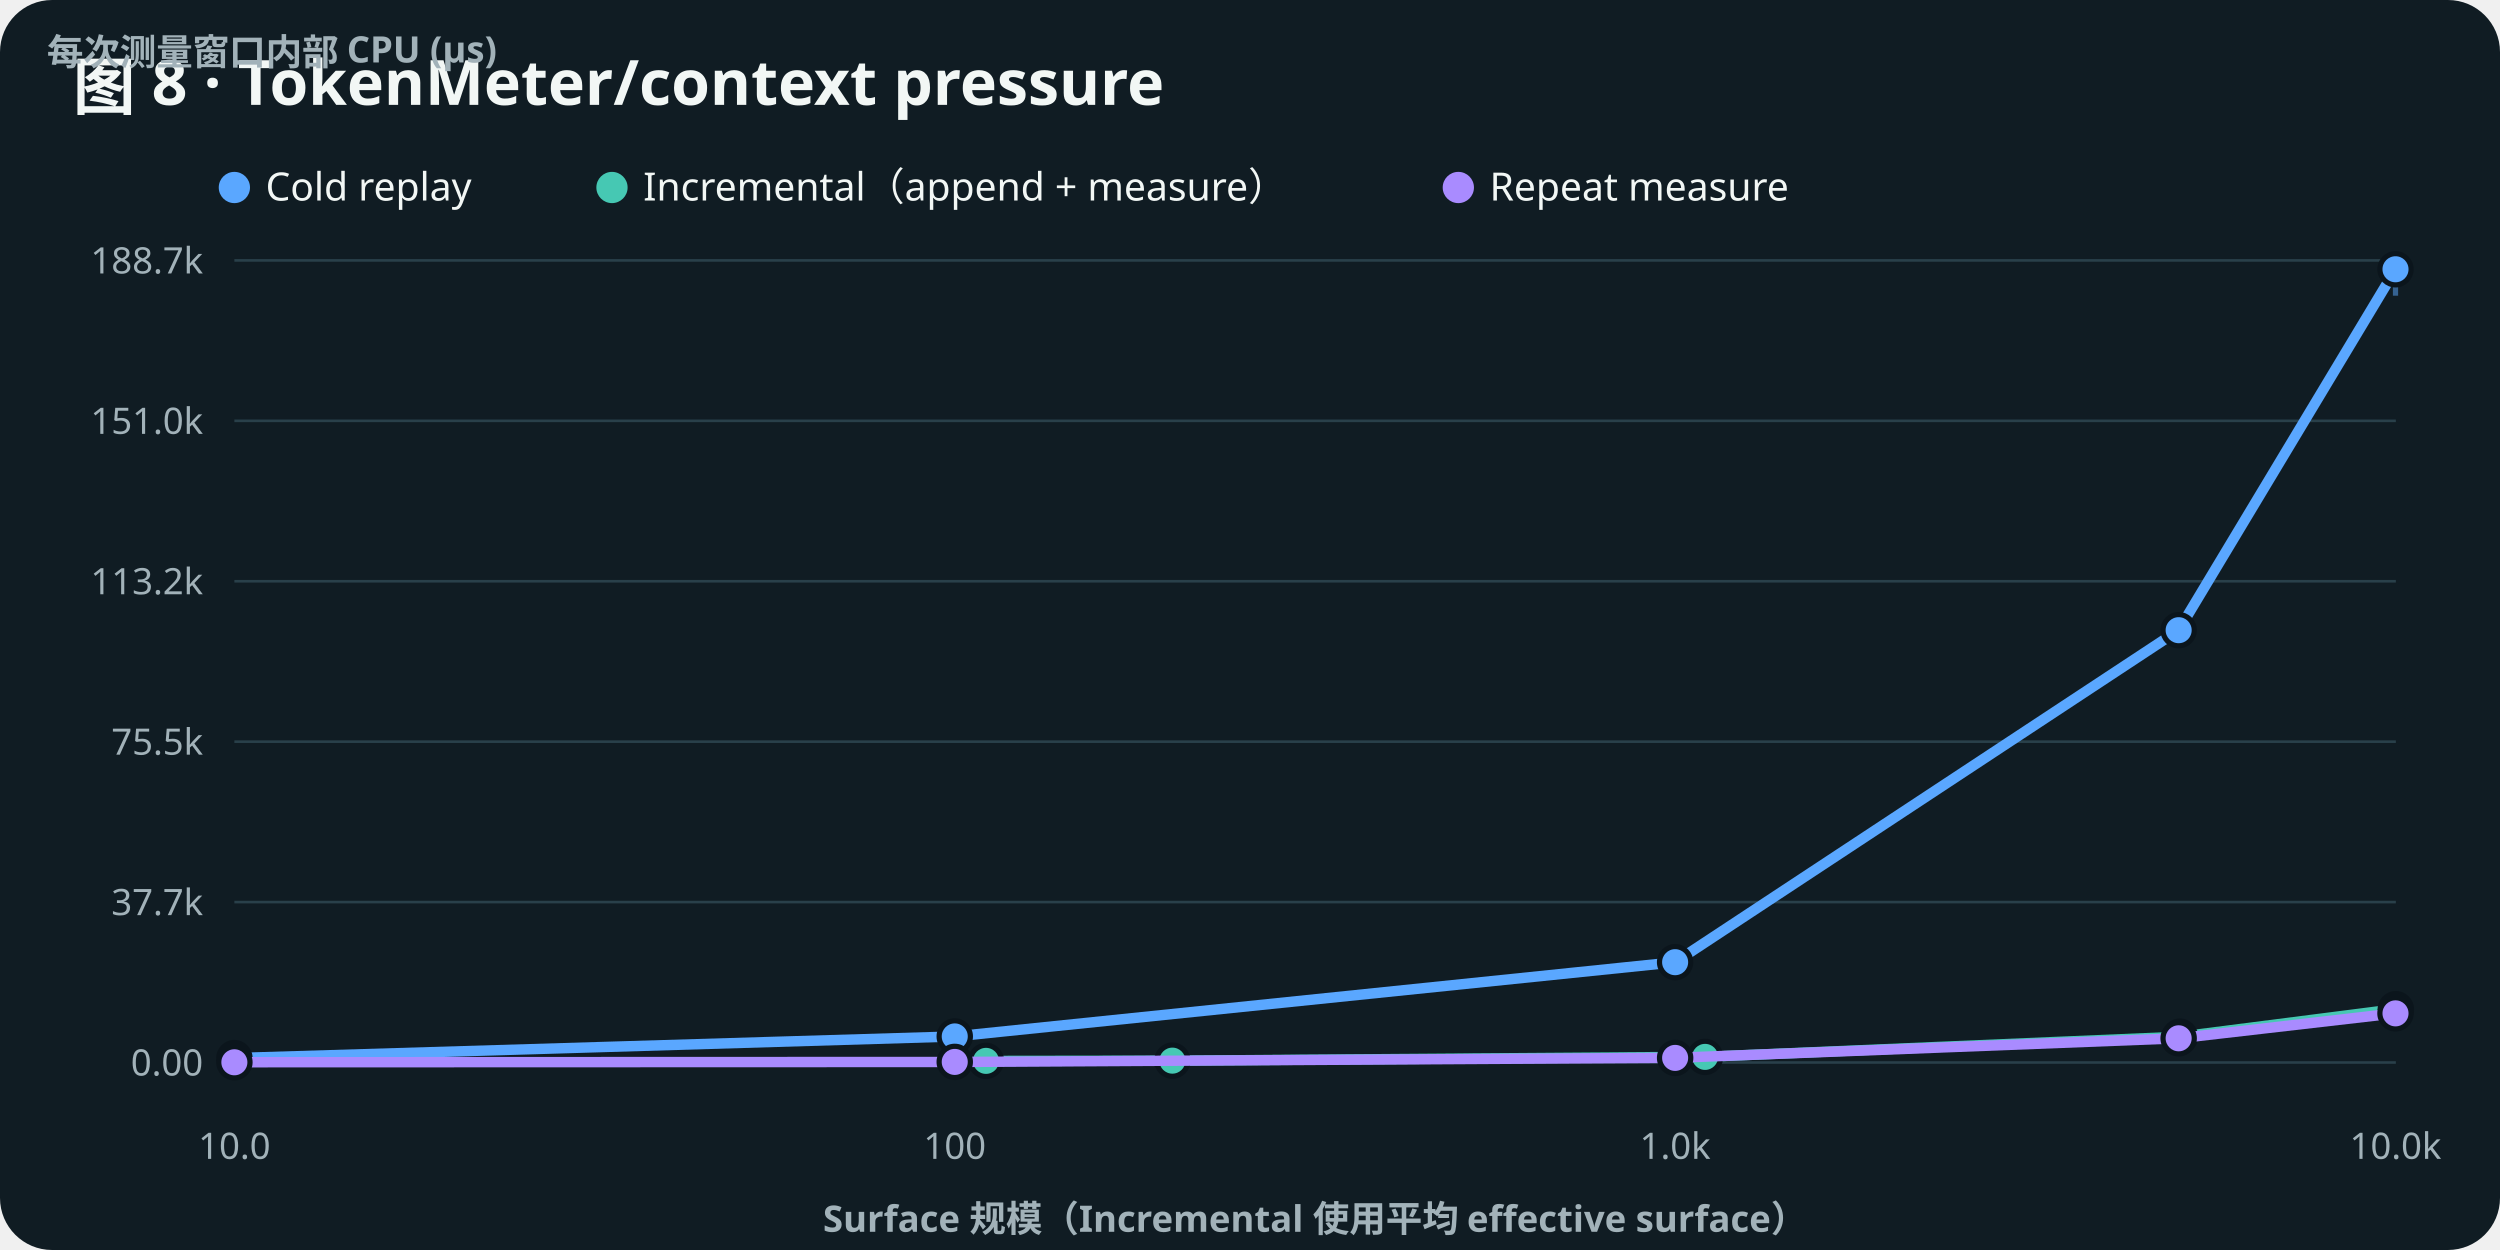
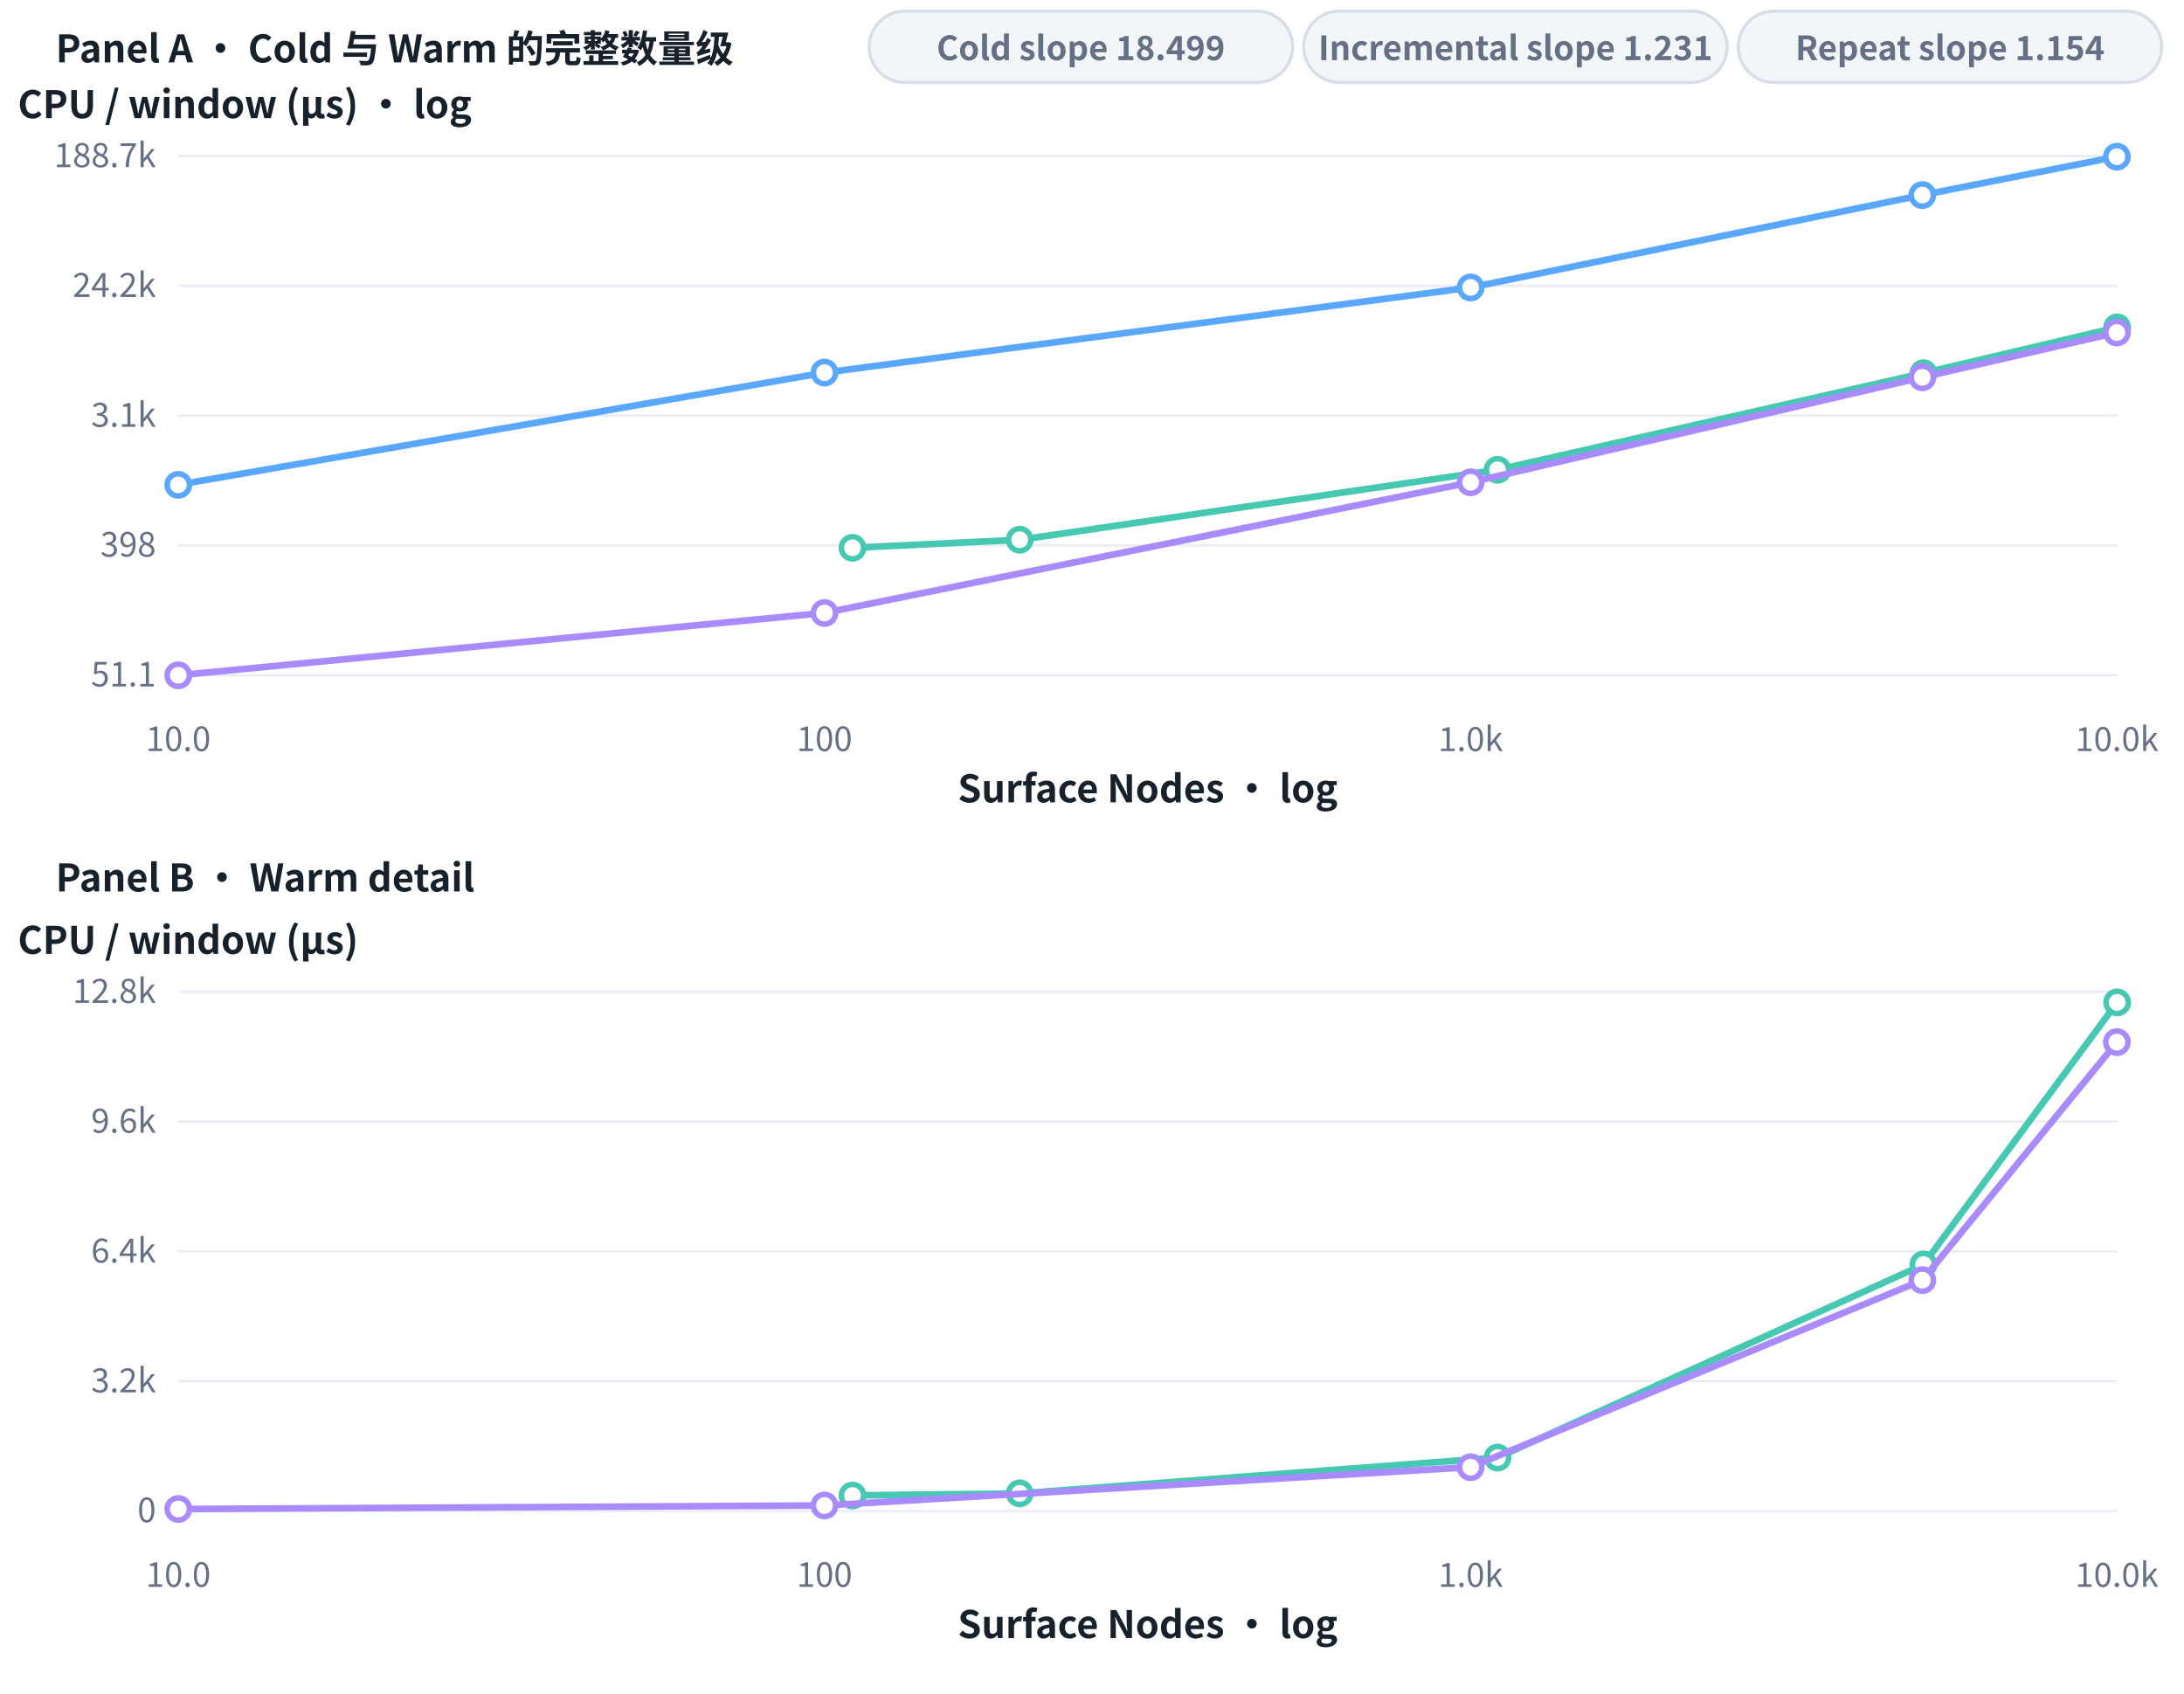
- <svg xmlns="http://www.w3.org/2000/svg" viewBox="0 0 960 480" role="img" aria-label="图 8 · TokenMeter/context pressure">
-   <rect width="100%" height="100%" rx="20" fill="#101c23" />
-   <text x="28" y="42" fill="#f2f7f5" font-size="24" font-weight="800" text-anchor="start" font-family="system-ui, sans-serif">图 8 · TokenMeter/context pressure</text>
-   <line x1="90" y1="100.0" x2="920" y2="100.0" stroke="#29404a" />
-   <text x="78" y="105.0" fill="#a2b2b9" font-size="14" font-weight="400" text-anchor="end" font-family="system-ui, sans-serif">188.7k</text>
-   <line x1="90" y1="161.6" x2="920" y2="161.6" stroke="#29404a" />
-   <text x="78" y="166.6" fill="#a2b2b9" font-size="14" font-weight="400" text-anchor="end" font-family="system-ui, sans-serif">151.0k</text>
-   <line x1="90" y1="223.2" x2="920" y2="223.2" stroke="#29404a" />
-   <text x="78" y="228.2" fill="#a2b2b9" font-size="14" font-weight="400" text-anchor="end" font-family="system-ui, sans-serif">113.2k</text>
-   <line x1="90" y1="284.8" x2="920" y2="284.8" stroke="#29404a" />
-   <text x="78" y="289.8" fill="#a2b2b9" font-size="14" font-weight="400" text-anchor="end" font-family="system-ui, sans-serif">75.5k</text>
-   <line x1="90" y1="346.4" x2="920" y2="346.4" stroke="#29404a" />
-   <text x="78" y="351.4" fill="#a2b2b9" font-size="14" font-weight="400" text-anchor="end" font-family="system-ui, sans-serif">37.7k</text>
-   <line x1="90" y1="408.0" x2="920" y2="408.0" stroke="#29404a" />
-   <text x="78" y="413.0" fill="#a2b2b9" font-size="14" font-weight="400" text-anchor="end" font-family="system-ui, sans-serif">0.00</text>
-   <text x="90.0" y="445" fill="#a2b2b9" font-size="14" font-weight="400" text-anchor="middle" font-family="system-ui, sans-serif">10.0</text>
-   <text x="366.625" y="445" fill="#a2b2b9" font-size="14" font-weight="400" text-anchor="middle" font-family="system-ui, sans-serif">100</text>
-   <text x="643.249" y="445" fill="#a2b2b9" font-size="14" font-weight="400" text-anchor="middle" font-family="system-ui, sans-serif">1.0k</text>
-   <text x="919.874" y="445" fill="#a2b2b9" font-size="14" font-weight="400" text-anchor="middle" font-family="system-ui, sans-serif">10.0k</text>
-   <path d="M90.0,406.3 L366.6,398.0 L643.2,369.5 L836.6,242.0 L919.9,103.4" fill="none" stroke="#5aa7ff" stroke-width="4" stroke-linecap="round" />
-   <line x1="90.0" y1="406.355" x2="90.0" y2="403.09" stroke="#5aa7ff" opacity=".5" stroke-width="2" />
-   <circle cx="90.0" cy="406.304" r="6" fill="#5aa7ff" stroke="#0b151c" stroke-width="2" />
-   <line x1="366.625" y1="400.52" x2="366.625" y2="396.968" stroke="#5aa7ff" opacity=".5" stroke-width="2" />
-   <circle cx="366.625" cy="397.987" r="6" fill="#5aa7ff" stroke="#0b151c" stroke-width="2" />
-   <line x1="643.249" y1="371.052" x2="643.249" y2="365.403" stroke="#5aa7ff" opacity=".5" stroke-width="2" />
-   <circle cx="643.249" cy="369.48" r="6" fill="#5aa7ff" stroke="#0b151c" stroke-width="2" />
-   <line x1="836.602" y1="246.247" x2="836.602" y2="238.915" stroke="#5aa7ff" opacity=".5" stroke-width="2" />
-   <circle cx="836.602" cy="241.995" r="6" fill="#5aa7ff" stroke="#0b151c" stroke-width="2" />
-   <line x1="919.874" y1="113.547" x2="919.874" y2="100.0" stroke="#5aa7ff" opacity=".5" stroke-width="2" />
-   <circle cx="919.874" cy="103.397" r="6" fill="#5aa7ff" stroke="#0b151c" stroke-width="2" />
-   <path d="M378.6,407.4 L450.2,407.3 L654.8,405.8 L837.1,398.1 L920.0,387.5" fill="none" stroke="#46c8b3" stroke-width="4" stroke-linecap="round" />
-   <line x1="378.62" y1="407.385" x2="378.62" y2="407.372" stroke="#46c8b3" opacity=".5" stroke-width="2" />
-   <circle cx="378.62" cy="407.374" r="6" fill="#46c8b3" stroke="#0b151c" stroke-width="2" />
-   <line x1="450.197" y1="407.293" x2="450.197" y2="407.277" stroke="#46c8b3" opacity=".5" stroke-width="2" />
-   <circle cx="450.197" cy="407.288" r="6" fill="#46c8b3" stroke="#0b151c" stroke-width="2" />
-   <line x1="654.754" y1="405.912" x2="654.754" y2="405.824" stroke="#46c8b3" opacity=".5" stroke-width="2" />
-   <circle cx="654.754" cy="405.848" r="6" fill="#46c8b3" stroke="#0b151c" stroke-width="2" />
-   <line x1="837.093" y1="398.697" x2="837.093" y2="397.978" stroke="#46c8b3" opacity=".5" stroke-width="2" />
-   <circle cx="837.093" cy="398.077" r="6" fill="#46c8b3" stroke="#0b151c" stroke-width="2" />
-   <line x1="920.0" y1="388.329" x2="920.0" y2="387.103" stroke="#46c8b3" opacity=".5" stroke-width="2" />
-   <circle cx="920.0" cy="387.531" r="6" fill="#46c8b3" stroke="#0b151c" stroke-width="2" />
-   <path d="M90.0,407.9 L366.6,407.8 L643.2,406.2 L836.6,398.7 L919.9,389.1" fill="none" stroke="#a98bff" stroke-width="4" stroke-linecap="round" />
-   <line x1="90.0" y1="407.918" x2="90.0" y2="407.915" stroke="#a98bff" opacity=".5" stroke-width="2" />
-   <circle cx="90.0" cy="407.917" r="6" fill="#a98bff" stroke="#0b151c" stroke-width="2" />
-   <line x1="366.625" y1="407.783" x2="366.625" y2="407.774" stroke="#a98bff" opacity=".5" stroke-width="2" />
-   <circle cx="366.625" cy="407.777" r="6" fill="#a98bff" stroke="#0b151c" stroke-width="2" />
-   <line x1="643.249" y1="406.333" x2="643.249" y2="406.221" stroke="#a98bff" opacity=".5" stroke-width="2" />
-   <circle cx="643.249" cy="406.235" r="6" fill="#a98bff" stroke="#0b151c" stroke-width="2" />
-   <line x1="836.602" y1="398.989" x2="836.602" y2="398.571" stroke="#a98bff" opacity=".5" stroke-width="2" />
-   <circle cx="836.602" cy="398.707" r="6" fill="#a98bff" stroke="#0b151c" stroke-width="2" />
-   <line x1="919.874" y1="389.242" x2="919.874" y2="388.953" stroke="#a98bff" opacity=".5" stroke-width="2" />
-   <circle cx="919.874" cy="389.131" r="6" fill="#a98bff" stroke="#0b151c" stroke-width="2" />
-   <circle cx="90" cy="72" r="6" fill="#5aa7ff" />
-   <text x="102" y="77" fill="#f2f7f5" font-size="15" font-weight="400" text-anchor="start" font-family="system-ui, sans-serif">Cold replay</text>
-   <circle cx="235" cy="72" r="6" fill="#46c8b3" />
-   <text x="247" y="77" fill="#f2f7f5" font-size="15" font-weight="400" text-anchor="start" font-family="system-ui, sans-serif">Incremental（append + measure）</text>
-   <circle cx="560" cy="72" r="6" fill="#a98bff" />
-   <text x="572" y="77" fill="#f2f7f5" font-size="15" font-weight="400" text-anchor="start" font-family="system-ui, sans-serif">Repeat measure</text>
-   <text x="505.0" y="473" fill="#a2b2b9" font-size="14" font-weight="700" text-anchor="middle" font-family="system-ui, sans-serif">Surface 规模（Incremental 使用平均 effective surface）</text>
-   <text x="18" y="25" fill="#a2b2b9" font-size="14" font-weight="700" text-anchor="start" font-family="system-ui, sans-serif">每次测量窗口内部 CPU (μs)</text>
+ <svg xmlns="http://www.w3.org/2000/svg" viewBox="0 0 980 760" role="img" data-benchmark="C8" data-series-count="3">
+   <rect width="980" height="760" fill="#FFFFFF" />
+   <defs>
+     <marker id="arrow" viewBox="0 0 10 10" refX="8" refY="5" markerWidth="7" markerHeight="7" orient="auto-start-reverse">
+       <path d="M 0 0 L 10 5 L 0 10 z" fill="#64748B" />
+     </marker>
+   </defs>
+   <text x="25" y="28" fill="#17212B" font-size="17" font-weight="750" text-anchor="start" font-family="'Noto Sans CJK SC','PingFang SC','Microsoft YaHei','Segoe UI',system-ui,sans-serif">Panel A · Cold 与 Warm 的完整数量级</text>
+   <line x1="80" y1="70.0" x2="950" y2="70.0" stroke="#E8EDF3" />
+   <text x="70" y="75.0" fill="#667085" font-size="15" font-weight="400" text-anchor="end" font-family="'Noto Sans CJK SC','PingFang SC','Microsoft YaHei','Segoe UI',system-ui,sans-serif">188.7k</text>
+   <line x1="80" y1="128.25" x2="950" y2="128.25" stroke="#E8EDF3" />
+   <text x="70" y="133.25" fill="#667085" font-size="15" font-weight="400" text-anchor="end" font-family="'Noto Sans CJK SC','PingFang SC','Microsoft YaHei','Segoe UI',system-ui,sans-serif">24.2k</text>
+   <line x1="80" y1="186.5" x2="950" y2="186.5" stroke="#E8EDF3" />
+   <text x="70" y="191.5" fill="#667085" font-size="15" font-weight="400" text-anchor="end" font-family="'Noto Sans CJK SC','PingFang SC','Microsoft YaHei','Segoe UI',system-ui,sans-serif">3.1k</text>
+   <line x1="80" y1="244.75" x2="950" y2="244.75" stroke="#E8EDF3" />
+   <text x="70" y="249.75" fill="#667085" font-size="15" font-weight="400" text-anchor="end" font-family="'Noto Sans CJK SC','PingFang SC','Microsoft YaHei','Segoe UI',system-ui,sans-serif">398</text>
+   <line x1="80" y1="303.0" x2="950" y2="303.0" stroke="#E8EDF3" />
+   <text x="70" y="308.0" fill="#667085" font-size="15" font-weight="400" text-anchor="end" font-family="'Noto Sans CJK SC','PingFang SC','Microsoft YaHei','Segoe UI',system-ui,sans-serif">51.1</text>
+   <text x="80.0" y="337" fill="#667085" font-size="15" font-weight="400" text-anchor="middle" font-family="'Noto Sans CJK SC','PingFang SC','Microsoft YaHei','Segoe UI',system-ui,sans-serif">10.0</text>
+   <text x="369.956" y="337" fill="#667085" font-size="15" font-weight="400" text-anchor="middle" font-family="'Noto Sans CJK SC','PingFang SC','Microsoft YaHei','Segoe UI',system-ui,sans-serif">100</text>
+   <text x="659.912" y="337" fill="#667085" font-size="15" font-weight="400" text-anchor="middle" font-family="'Noto Sans CJK SC','PingFang SC','Microsoft YaHei','Segoe UI',system-ui,sans-serif">1.0k</text>
+   <text x="949.868" y="337" fill="#667085" font-size="15" font-weight="400" text-anchor="middle" font-family="'Noto Sans CJK SC','PingFang SC','Microsoft YaHei','Segoe UI',system-ui,sans-serif">10.0k</text>
+   <path d="M80.0,217.5 L370.0,167.2 L659.9,129.0 L862.6,87.5 L949.9,70.3" fill="none" stroke="#5aa7ff" stroke-width="3" stroke-linecap="round" />
+   <circle cx="80.0" cy="217.549" r="5" fill="#FFFFFF" stroke="#5aa7ff" stroke-width="2.5" />
+   <circle cx="369.956" cy="167.181" r="5" fill="#FFFFFF" stroke="#5aa7ff" stroke-width="2.5" />
+   <circle cx="659.912" cy="128.967" r="5" fill="#FFFFFF" stroke="#5aa7ff" stroke-width="2.5" />
+   <circle cx="862.582" cy="87.531" r="5" fill="#FFFFFF" stroke="#5aa7ff" stroke-width="2.5" />
+   <circle cx="949.868" cy="70.315" r="5" fill="#FFFFFF" stroke="#5aa7ff" stroke-width="2.5" />
+   <path d="M382.5,245.8 L457.6,242.2 L672.0,210.8 L863.1,167.4 L950.0,146.9" fill="none" stroke="#46c8b3" stroke-width="3" stroke-linecap="round" />
+   <circle cx="382.529" cy="245.795" r="5" fill="#FFFFFF" stroke="#46c8b3" stroke-width="2.5" />
+   <circle cx="457.556" cy="242.168" r="5" fill="#FFFFFF" stroke="#46c8b3" stroke-width="2.5" />
+   <circle cx="671.971" cy="210.798" r="5" fill="#FFFFFF" stroke="#46c8b3" stroke-width="2.5" />
+   <circle cx="863.098" cy="167.439" r="5" fill="#FFFFFF" stroke="#46c8b3" stroke-width="2.5" />
+   <circle cx="950.0" cy="146.901" r="5" fill="#FFFFFF" stroke="#46c8b3" stroke-width="2.5" />
+   <path d="M80.0,303.0 L370.0,275.0 L659.9,216.4 L862.6,169.3 L949.9,149.2" fill="none" stroke="#a98bff" stroke-width="3" stroke-linecap="round" />
+   <circle cx="80.0" cy="303.0" r="5" fill="#FFFFFF" stroke="#a98bff" stroke-width="2.5" />
+   <circle cx="369.956" cy="275.049" r="5" fill="#FFFFFF" stroke="#a98bff" stroke-width="2.5" />
+   <circle cx="659.912" cy="216.414" r="5" fill="#FFFFFF" stroke="#a98bff" stroke-width="2.5" />
+   <circle cx="862.582" cy="169.299" r="5" fill="#FFFFFF" stroke="#a98bff" stroke-width="2.5" />
+   <circle cx="949.868" cy="149.209" r="5" fill="#FFFFFF" stroke="#a98bff" stroke-width="2.5" />
+   <text x="515.0" y="360" fill="#17212B" font-size="17" font-weight="700" text-anchor="middle" font-family="'Noto Sans CJK SC','PingFang SC','Microsoft YaHei','Segoe UI',system-ui,sans-serif">Surface Nodes · log</text>
+   <text x="8" y="53" fill="#17212B" font-size="17" font-weight="700" text-anchor="start" font-family="'Noto Sans CJK SC','PingFang SC','Microsoft YaHei','Segoe UI',system-ui,sans-serif">CPU / window (μs) · log</text>
+   <text x="25" y="400" fill="#17212B" font-size="17" font-weight="750" text-anchor="start" font-family="'Noto Sans CJK SC','PingFang SC','Microsoft YaHei','Segoe UI',system-ui,sans-serif">Panel B · Warm detail</text>
+   <line x1="80" y1="445.0" x2="950" y2="445.0" stroke="#E8EDF3" />
+   <text x="70" y="450.0" fill="#667085" font-size="15" font-weight="400" text-anchor="end" font-family="'Noto Sans CJK SC','PingFang SC','Microsoft YaHei','Segoe UI',system-ui,sans-serif">12.8k</text>
+   <line x1="80" y1="503.25" x2="950" y2="503.25" stroke="#E8EDF3" />
+   <text x="70" y="508.25" fill="#667085" font-size="15" font-weight="400" text-anchor="end" font-family="'Noto Sans CJK SC','PingFang SC','Microsoft YaHei','Segoe UI',system-ui,sans-serif">9.6k</text>
+   <line x1="80" y1="561.5" x2="950" y2="561.5" stroke="#E8EDF3" />
+   <text x="70" y="566.5" fill="#667085" font-size="15" font-weight="400" text-anchor="end" font-family="'Noto Sans CJK SC','PingFang SC','Microsoft YaHei','Segoe UI',system-ui,sans-serif">6.4k</text>
+   <line x1="80" y1="619.75" x2="950" y2="619.75" stroke="#E8EDF3" />
+   <text x="70" y="624.75" fill="#667085" font-size="15" font-weight="400" text-anchor="end" font-family="'Noto Sans CJK SC','PingFang SC','Microsoft YaHei','Segoe UI',system-ui,sans-serif">3.2k</text>
+   <line x1="80" y1="678.0" x2="950" y2="678.0" stroke="#E8EDF3" />
+   <text x="70" y="683.0" fill="#667085" font-size="15" font-weight="400" text-anchor="end" font-family="'Noto Sans CJK SC','PingFang SC','Microsoft YaHei','Segoe UI',system-ui,sans-serif">0</text>
+   <text x="80.0" y="712" fill="#667085" font-size="15" font-weight="400" text-anchor="middle" font-family="'Noto Sans CJK SC','PingFang SC','Microsoft YaHei','Segoe UI',system-ui,sans-serif">10.0</text>
+   <text x="369.956" y="712" fill="#667085" font-size="15" font-weight="400" text-anchor="middle" font-family="'Noto Sans CJK SC','PingFang SC','Microsoft YaHei','Segoe UI',system-ui,sans-serif">100</text>
+   <text x="659.912" y="712" fill="#667085" font-size="15" font-weight="400" text-anchor="middle" font-family="'Noto Sans CJK SC','PingFang SC','Microsoft YaHei','Segoe UI',system-ui,sans-serif">1.0k</text>
+   <text x="949.868" y="712" fill="#667085" font-size="15" font-weight="400" text-anchor="middle" font-family="'Noto Sans CJK SC','PingFang SC','Microsoft YaHei','Segoe UI',system-ui,sans-serif">10.0k</text>
+   <path d="M382.5,671.0 L457.6,670.1 L672.0,654.0 L863.1,567.4 L950.0,449.8" fill="none" stroke="#46c8b3" stroke-width="3" stroke-linecap="round" />
+   <circle cx="382.529" cy="671.015" r="5" fill="#FFFFFF" stroke="#46c8b3" stroke-width="2.5" />
+   <circle cx="457.556" cy="670.062" r="5" fill="#FFFFFF" stroke="#46c8b3" stroke-width="2.5" />
+   <circle cx="671.971" cy="654.011" r="5" fill="#FFFFFF" stroke="#46c8b3" stroke-width="2.5" />
+   <circle cx="863.098" cy="567.363" r="5" fill="#FFFFFF" stroke="#46c8b3" stroke-width="2.5" />
+   <circle cx="950.0" cy="449.768" r="5" fill="#FFFFFF" stroke="#46c8b3" stroke-width="2.5" />
+   <path d="M80.0,677.1 L370.0,675.5 L659.9,658.3 L862.6,574.4 L949.9,467.6" fill="none" stroke="#a98bff" stroke-width="3" stroke-linecap="round" />
+   <circle cx="80.0" cy="677.07" r="5" fill="#FFFFFF" stroke="#a98bff" stroke-width="2.5" />
+   <circle cx="369.956" cy="675.51" r="5" fill="#FFFFFF" stroke="#a98bff" stroke-width="2.5" />
+   <circle cx="659.912" cy="658.319" r="5" fill="#FFFFFF" stroke="#a98bff" stroke-width="2.5" />
+   <circle cx="862.582" cy="574.383" r="5" fill="#FFFFFF" stroke="#a98bff" stroke-width="2.5" />
+   <circle cx="949.868" cy="467.606" r="5" fill="#FFFFFF" stroke="#a98bff" stroke-width="2.5" />
+   <text x="515.0" y="735" fill="#17212B" font-size="17" font-weight="700" text-anchor="middle" font-family="'Noto Sans CJK SC','PingFang SC','Microsoft YaHei','Segoe UI',system-ui,sans-serif">Surface Nodes · log</text>
+   <text x="8" y="428" fill="#17212B" font-size="17" font-weight="700" text-anchor="start" font-family="'Noto Sans CJK SC','PingFang SC','Microsoft YaHei','Segoe UI',system-ui,sans-serif">CPU / window (μs)</text>
+   <rect x="390" y="5" width="190" height="32" rx="16" fill="#F3F6F9" stroke="#D7DEE7" stroke-width="1.4" />
+   <text x="485.0" y="27" fill="#667085" font-size="15" font-weight="650" text-anchor="middle" font-family="'Noto Sans CJK SC','PingFang SC','Microsoft YaHei','Segoe UI',system-ui,sans-serif">Cold slope 18.499</text>
+   <rect x="585" y="5" width="190" height="32" rx="16" fill="#F3F6F9" stroke="#D7DEE7" stroke-width="1.4" />
+   <text x="680.0" y="27" fill="#667085" font-size="15" font-weight="650" text-anchor="middle" font-family="'Noto Sans CJK SC','PingFang SC','Microsoft YaHei','Segoe UI',system-ui,sans-serif">Incremental slope 1.231</text>
+   <rect x="780" y="5" width="190" height="32" rx="16" fill="#F3F6F9" stroke="#D7DEE7" stroke-width="1.4" />
+   <text x="875.0" y="27" fill="#667085" font-size="15" font-weight="650" text-anchor="middle" font-family="'Noto Sans CJK SC','PingFang SC','Microsoft YaHei','Segoe UI',system-ui,sans-serif">Repeat slope 1.154</text>
</svg>
